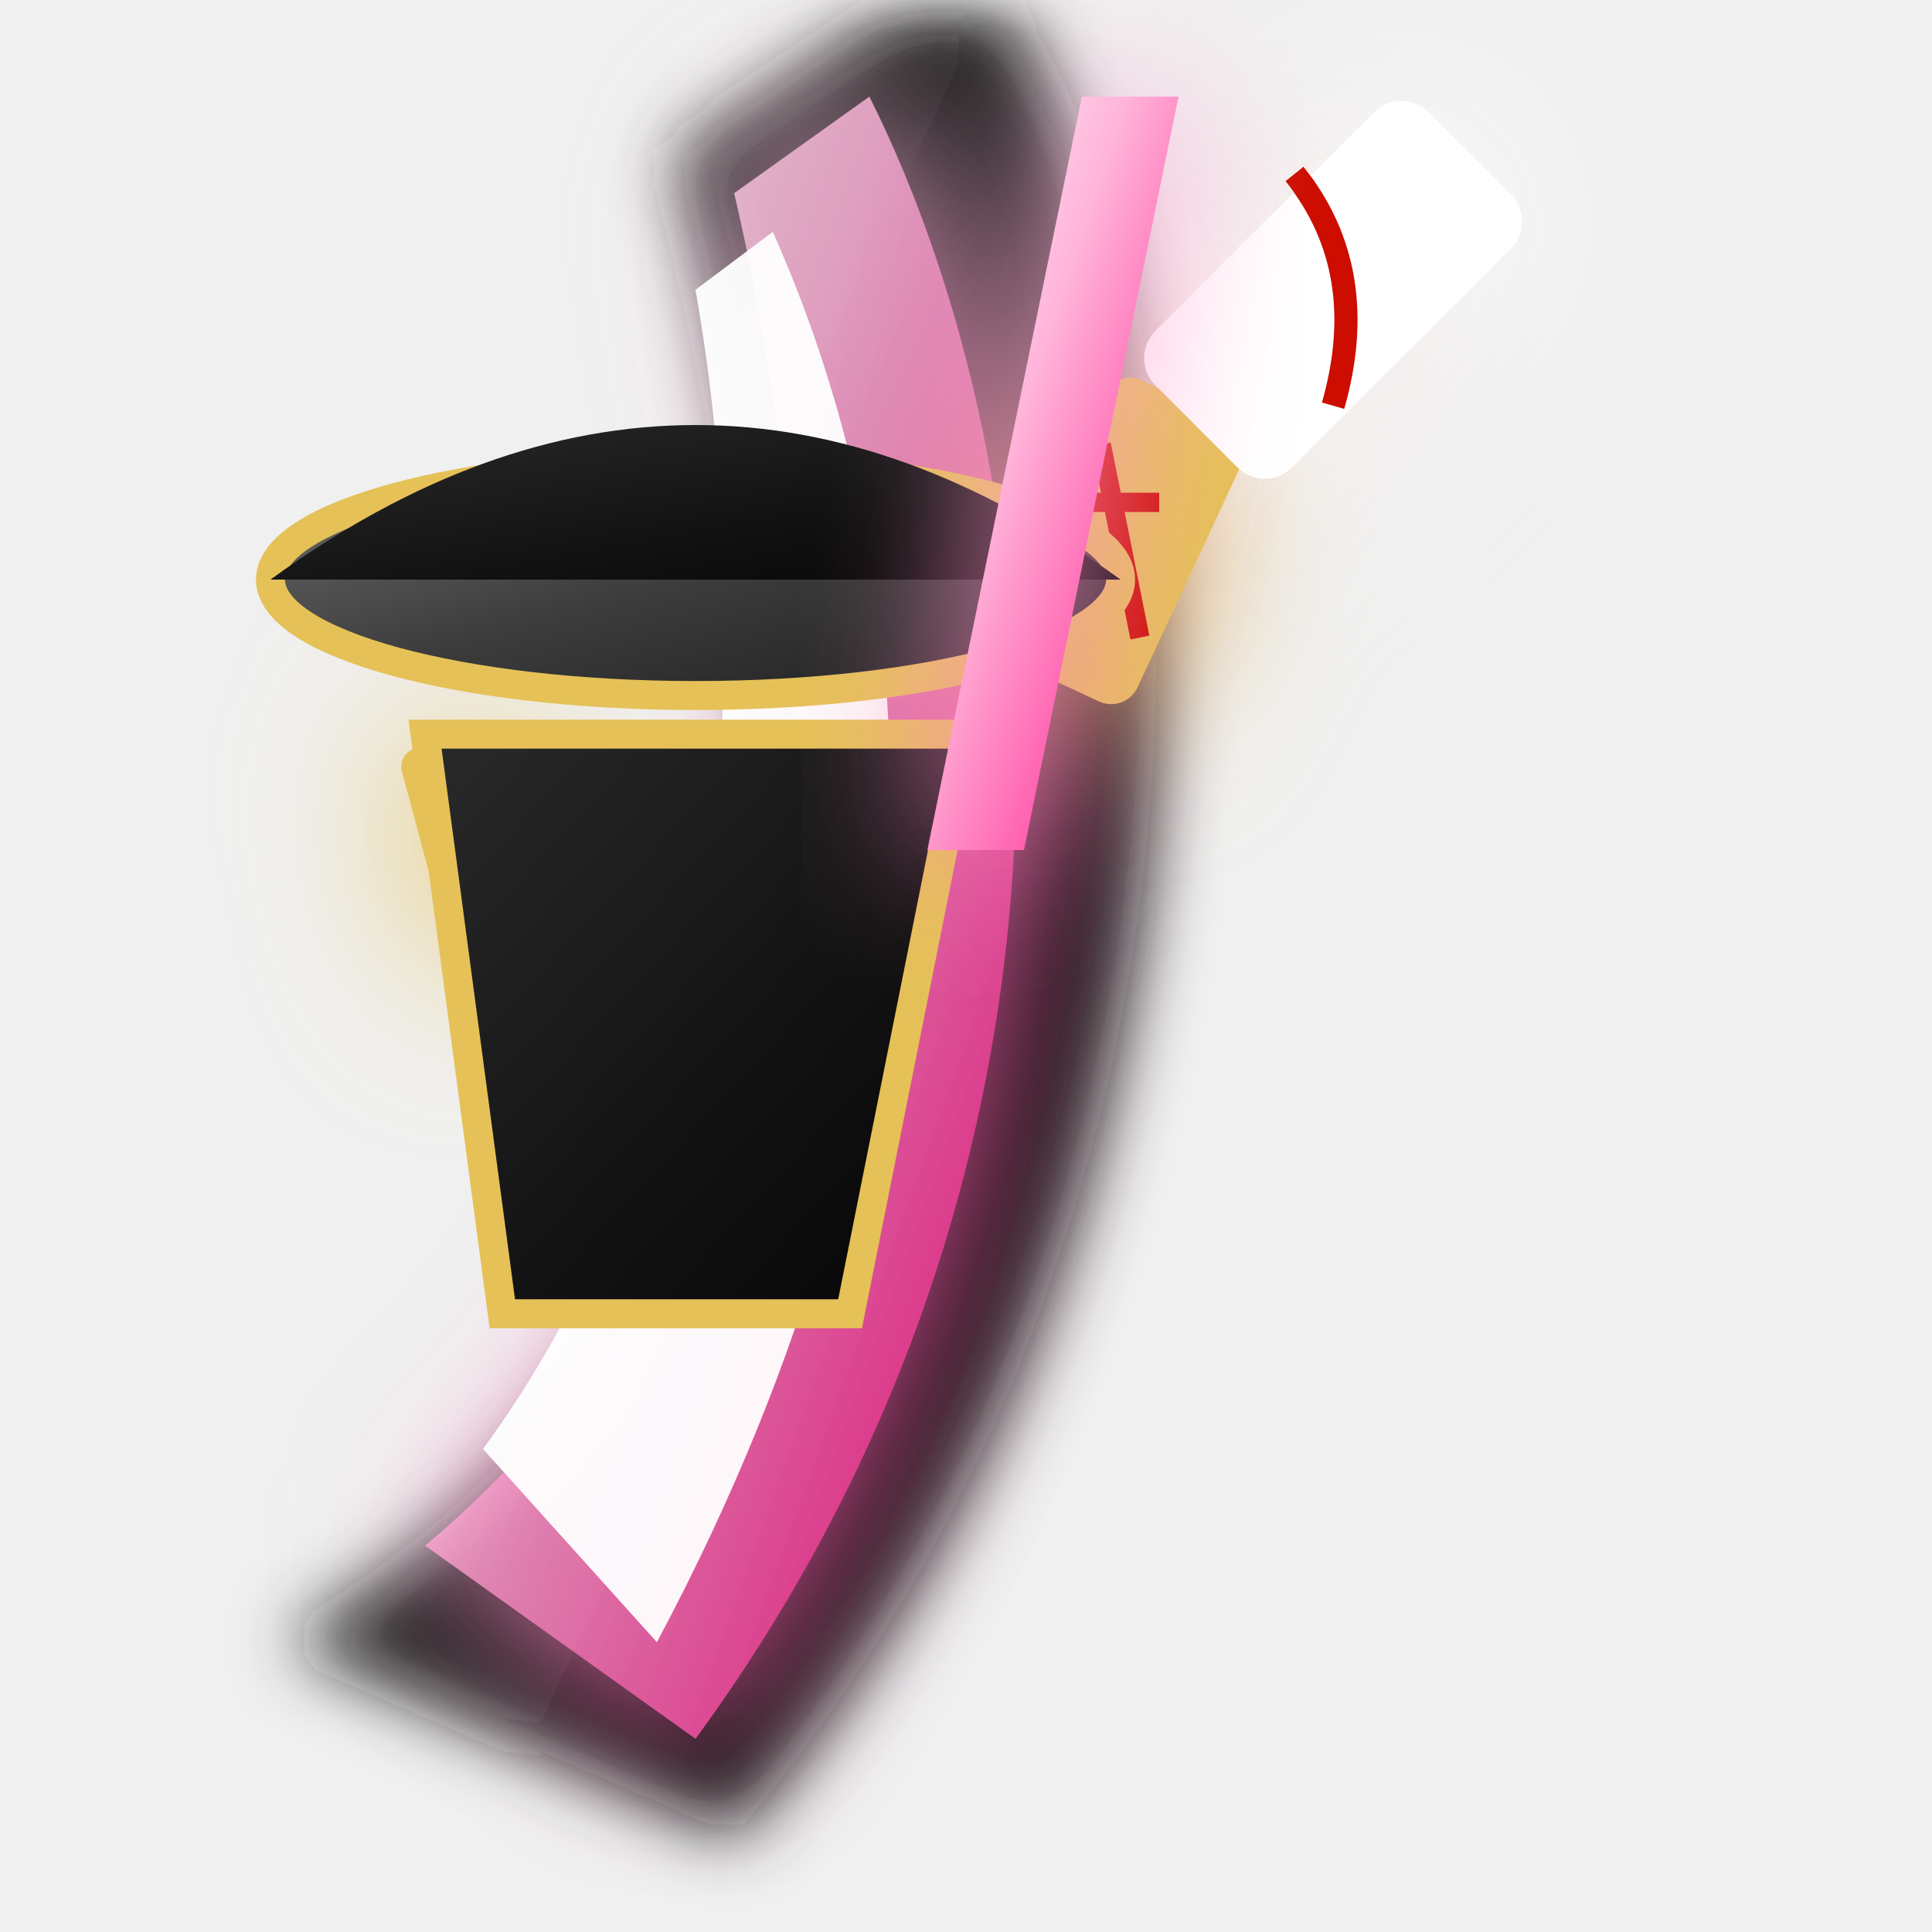
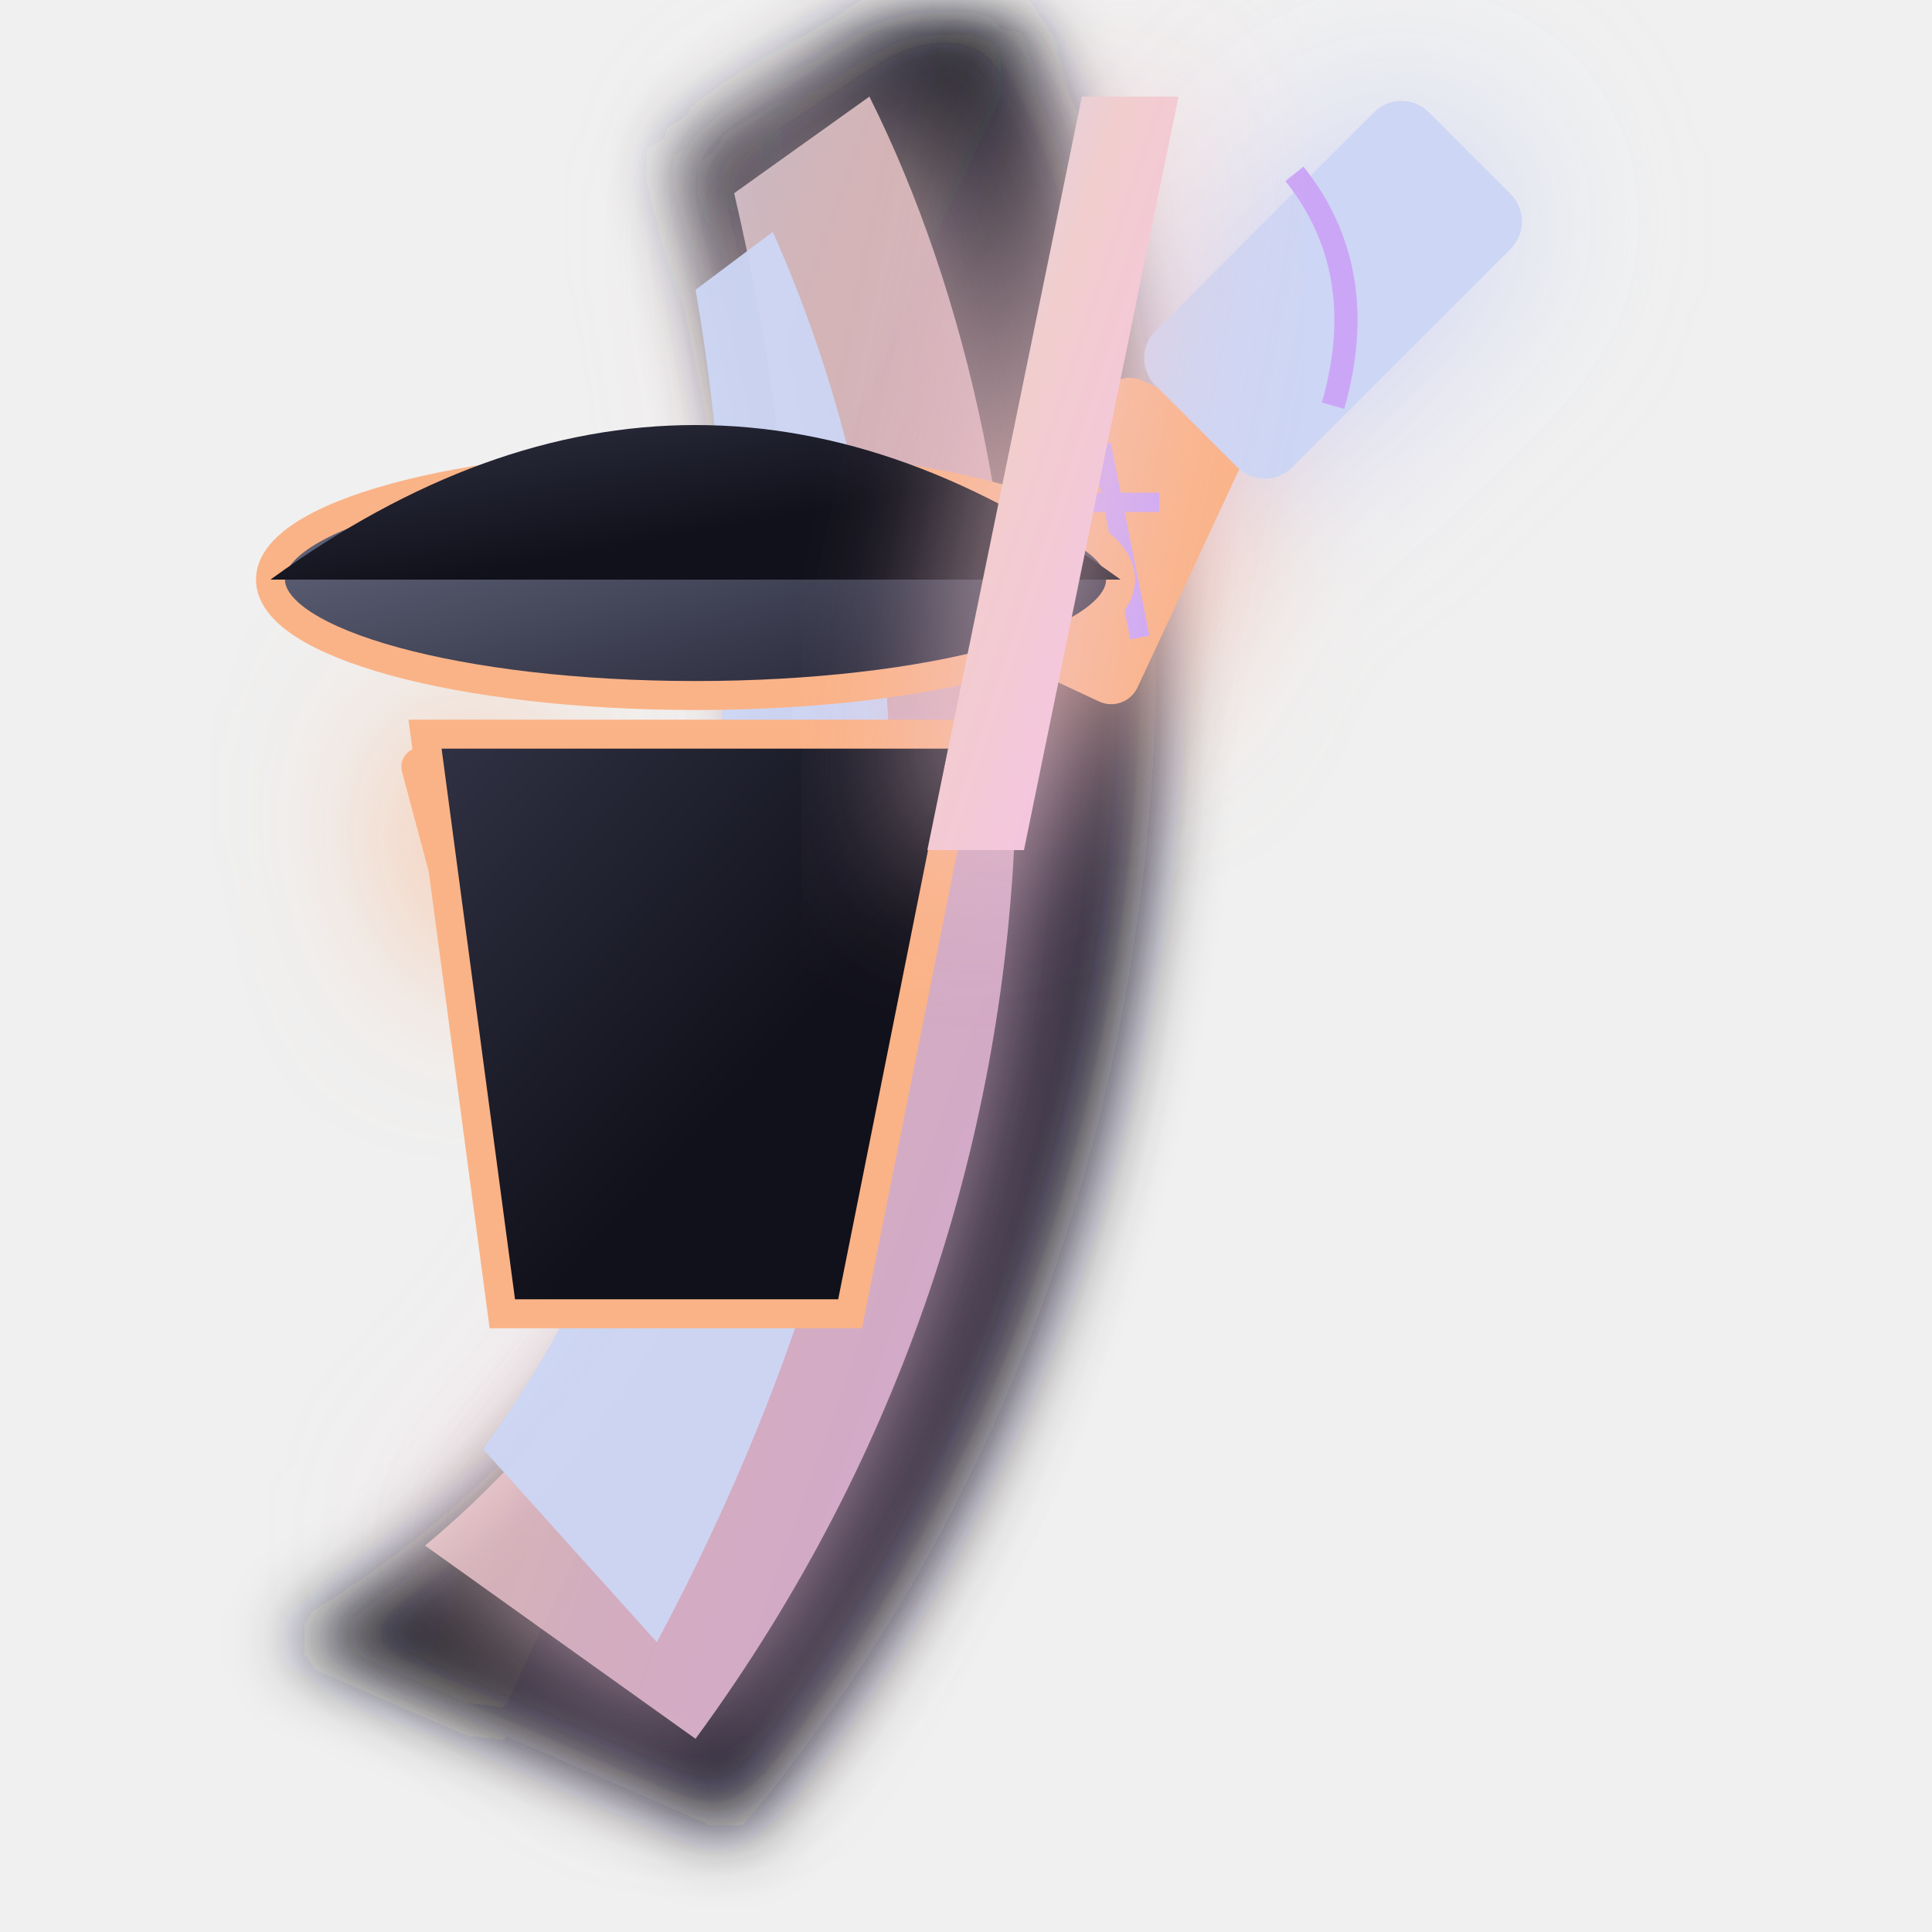
<svg xmlns="http://www.w3.org/2000/svg" viewBox="0 0 100 100" width="100" height="100">
  <defs>
    <filter id="goldGlow" x="-50%" y="-50%" width="200%" height="200%">
      <feGaussianBlur stdDeviation="4.5" result="blur" />
      <feMerge>
        <feMergeNode in="blur" />
        <feMergeNode in="SourceGraphic" />
      </feMerge>
    </filter>
    <filter id="heavyGoldGlow" x="-80%" y="-80%" width="260%" height="260%">
      <feGaussianBlur stdDeviation="7" result="blur1" />
      <feGaussianBlur stdDeviation="2.5" result="blur2" />
      <feMerge>
        <feMergeNode in="blur1" />
        <feMergeNode in="blur2" />
        <feMergeNode in="SourceGraphic" />
      </feMerge>
    </filter>
    <filter id="sakuraGlow" x="-50%" y="-50%" width="200%" height="200%">
      <feGaussianBlur stdDeviation="4" result="blur" />
      <feMerge>
        <feMergeNode in="blur" />
        <feMergeNode in="SourceGraphic" />
      </feMerge>
    </filter>
    <filter id="inkMisty" x="-30%" y="-30%" width="160%" height="160%">
      <feGaussianBlur stdDeviation="1.8" />
    </filter>
    <filter id="redGlow" x="-40%" y="-40%" width="180%" height="180%">
      <feGaussianBlur stdDeviation="3.5" result="blur" />
      <feMerge>
        <feMergeNode in="blur" />
        <feMergeNode in="SourceGraphic" />
      </feMerge>
    </filter>
    <linearGradient id="inkWashGrad" x1="0%" y1="0%" x2="100%" y2="100%">
-       <stop offset="0%" stop-color="#2a2a2a" />
-       <stop offset="60%" stop-color="#121212" />
-       <stop offset="100%" stop-color="#050505" />
+       <stop offset="0%" stop-color="#313244" />
+       <stop offset="60%" stop-color="#11111b" />
+       <stop offset="100%" stop-color="#11111b" />
    </linearGradient>
    <linearGradient id="inkWashLight" x1="0%" y1="0%" x2="100%" y2="100%">
-       <stop offset="0%" stop-color="#6e6e6e" />
-       <stop offset="50%" stop-color="#3c3c3c" />
-       <stop offset="100%" stop-color="#1c1c1c" />
+       <stop offset="0%" stop-color="#6c7086" />
+       <stop offset="50%" stop-color="#45475a" />
+       <stop offset="100%" stop-color="#1e1e2e" />
    </linearGradient>
    <linearGradient id="spiritGold" x1="0%" y1="0%" x2="100%" y2="0%">
-       <stop offset="0%" stop-color="#ffffff" />
-       <stop offset="35%" stop-color="#ffe680" />
-       <stop offset="75%" stop-color="#e5c158" />
-       <stop offset="100%" stop-color="#b8860b" />
+       <stop offset="0%" stop-color="#cdd6f4" />
+       <stop offset="35%" stop-color="#f9e2af" />
+       <stop offset="75%" stop-color="#fab387" />
+       <stop offset="100%" stop-color="#fab387" />
    </linearGradient>
    <linearGradient id="sacredMaple" x1="0%" y1="0%" x2="100%" y2="100%">
-       <stop offset="0%" stop-color="#ff2200" />
-       <stop offset="50%" stop-color="#d43f00" />
-       <stop offset="100%" stop-color="#800000" />
+       <stop offset="0%" stop-color="#f38ba8" />
+       <stop offset="50%" stop-color="#fab387" />
+       <stop offset="100%" stop-color="#eba0ac" />
    </linearGradient>
    <linearGradient id="sakuraBlade" x1="0%" y1="0%" x2="100%" y2="100%">
-       <stop offset="0%" stop-color="#ffffff" />
-       <stop offset="40%" stop-color="#ffb3d9" />
-       <stop offset="85%" stop-color="#ff3399" />
-       <stop offset="100%" stop-color="#cc0066" />
+       <stop offset="0%" stop-color="#cdd6f4" />
+       <stop offset="40%" stop-color="#f2cdcd" />
+       <stop offset="85%" stop-color="#f5c2e7" />
+       <stop offset="100%" stop-color="#cba6f7" />
    </linearGradient>
    <linearGradient id="crimsonGaze" x1="0%" y1="0%" x2="100%" y2="100%">
-       <stop offset="0%" stop-color="#ff3333" />
-       <stop offset="60%" stop-color="#aa0000" />
-       <stop offset="100%" stop-color="#550000" />
+       <stop offset="0%" stop-color="#f38ba8" />
+       <stop offset="60%" stop-color="#eba0ac" />
+       <stop offset="100%" stop-color="#1e1e2e" />
    </linearGradient>
  </defs>
  <path d="M 38 95 C 68 60 62 10 50 -2 L 35 8 C 45 45 40 70 15 85 Z" fill="url(#inkWashGrad)" filter="url(#inkMisty)" opacity="0.95" />
  <path d="M 36 90 C 58 60 55 25 45 5 L 38 10 C 45 40 40 65 22 80 Z" fill="url(#sakuraBlade)" filter="url(#sakuraGlow)" opacity="0.85" />
-   <path d="M 34 85 C 50 55 48 30 40 12 L 36 15 C 40 38 36 60 25 75 Z" fill="#ffffff" opacity="0.95" />
+   <path d="M 34 85 C 50 55 48 30 40 12 L 36 15 C 40 38 36 60 25 75 Z" fill="#cdd6f4" opacity="0.95" />
  <g filter="url(#goldGlow)">
-     <rect x="54" y="20" width="8" height="16" rx="1.5" fill="#e5c158" transform="rotate(25 58 28)" />
-     <path d="M 57 23 L 59 33 M 56 26 L 60 26" stroke="#cc1100" stroke-width="1" />
-     <rect x="22" y="38" width="6" height="12" rx="1" fill="#e5c158" transform="rotate(-15 25 44)" />
-     <rect x="64" y="5" width="10" height="20" rx="2" fill="#ffffff" transform="rotate(45 69 15)" />
-     <path d="M 67 9 Q 71 14 69 21" fill="none" stroke="#cc1100" stroke-width="1.2" />
+     <rect x="54" y="20" width="8" height="16" rx="1.5" fill="#fab387" transform="rotate(25 58 28)" />
+     <path d="M 57 23 L 59 33 M 56 26 L 60 26" stroke="#cba6f7" stroke-width="1" />
+     <rect x="22" y="38" width="6" height="12" rx="1" fill="#fab387" transform="rotate(-15 25 44)" />
+     <rect x="64" y="5" width="10" height="20" rx="2" fill="#cdd6f4" transform="rotate(45 69 15)" />
+     <path d="M 67 9 Q 71 14 69 21" fill="none" stroke="#cba6f7" stroke-width="1.2" />
  </g>
  <g transform="translate(0, 10)">
-     <path d="M 22 28 L 50 28 L 44 58 L 26 58 Z" fill="url(#inkWashGrad)" stroke="#e5c158" stroke-width="1.5" />
-     <ellipse cx="36" cy="20" rx="22" ry="6" fill="url(#inkWashLight)" stroke="#e5c158" stroke-width="1.5" />
+     <path d="M 22 28 L 50 28 L 44 58 L 26 58 Z" fill="url(#inkWashGrad)" stroke="#fab387" stroke-width="1.5" />
+     <ellipse cx="36" cy="20" rx="22" ry="6" fill="url(#inkWashLight)" stroke="#fab387" stroke-width="1.5" />
    <path d="M 14 20 Q 36 4 58 20 Z" fill="url(#inkWashGrad)" />
    <path d="M 48 34 L 56 -5 L 61 -5 L 53 34 Z" fill="url(#sakuraBlade)" filter="url(#sakuraGlow)" />
  </g>
</svg>
